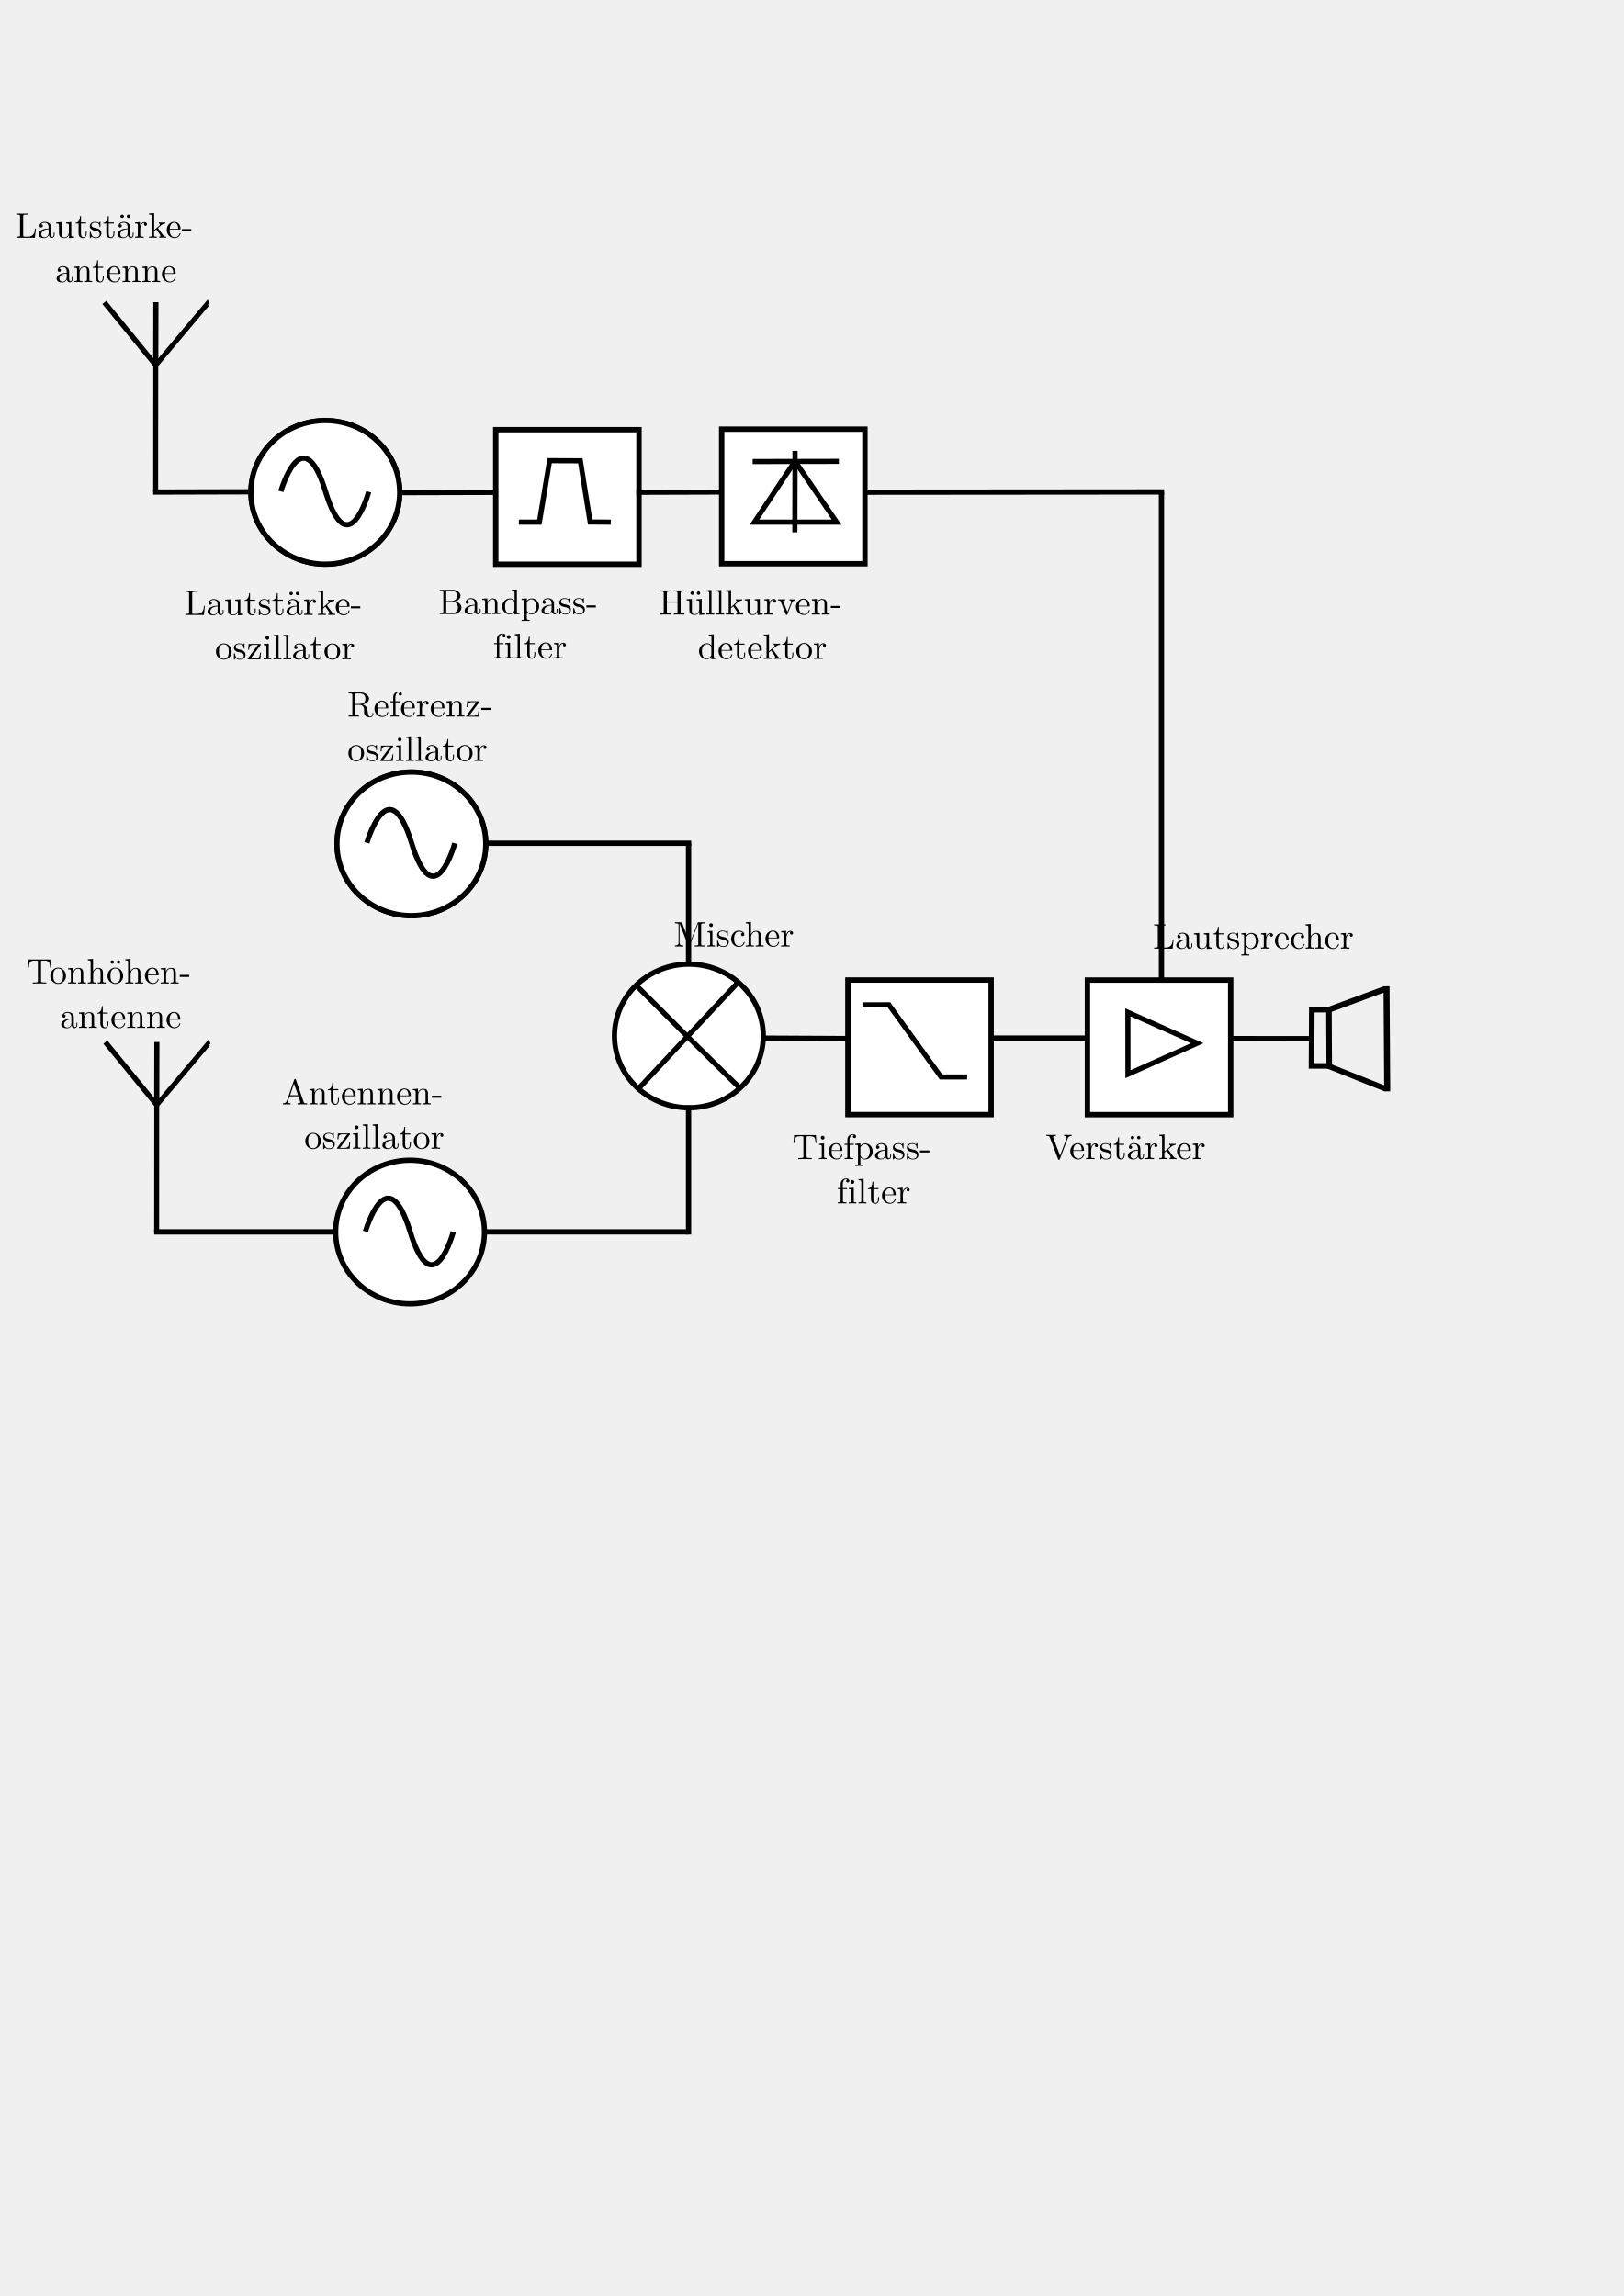
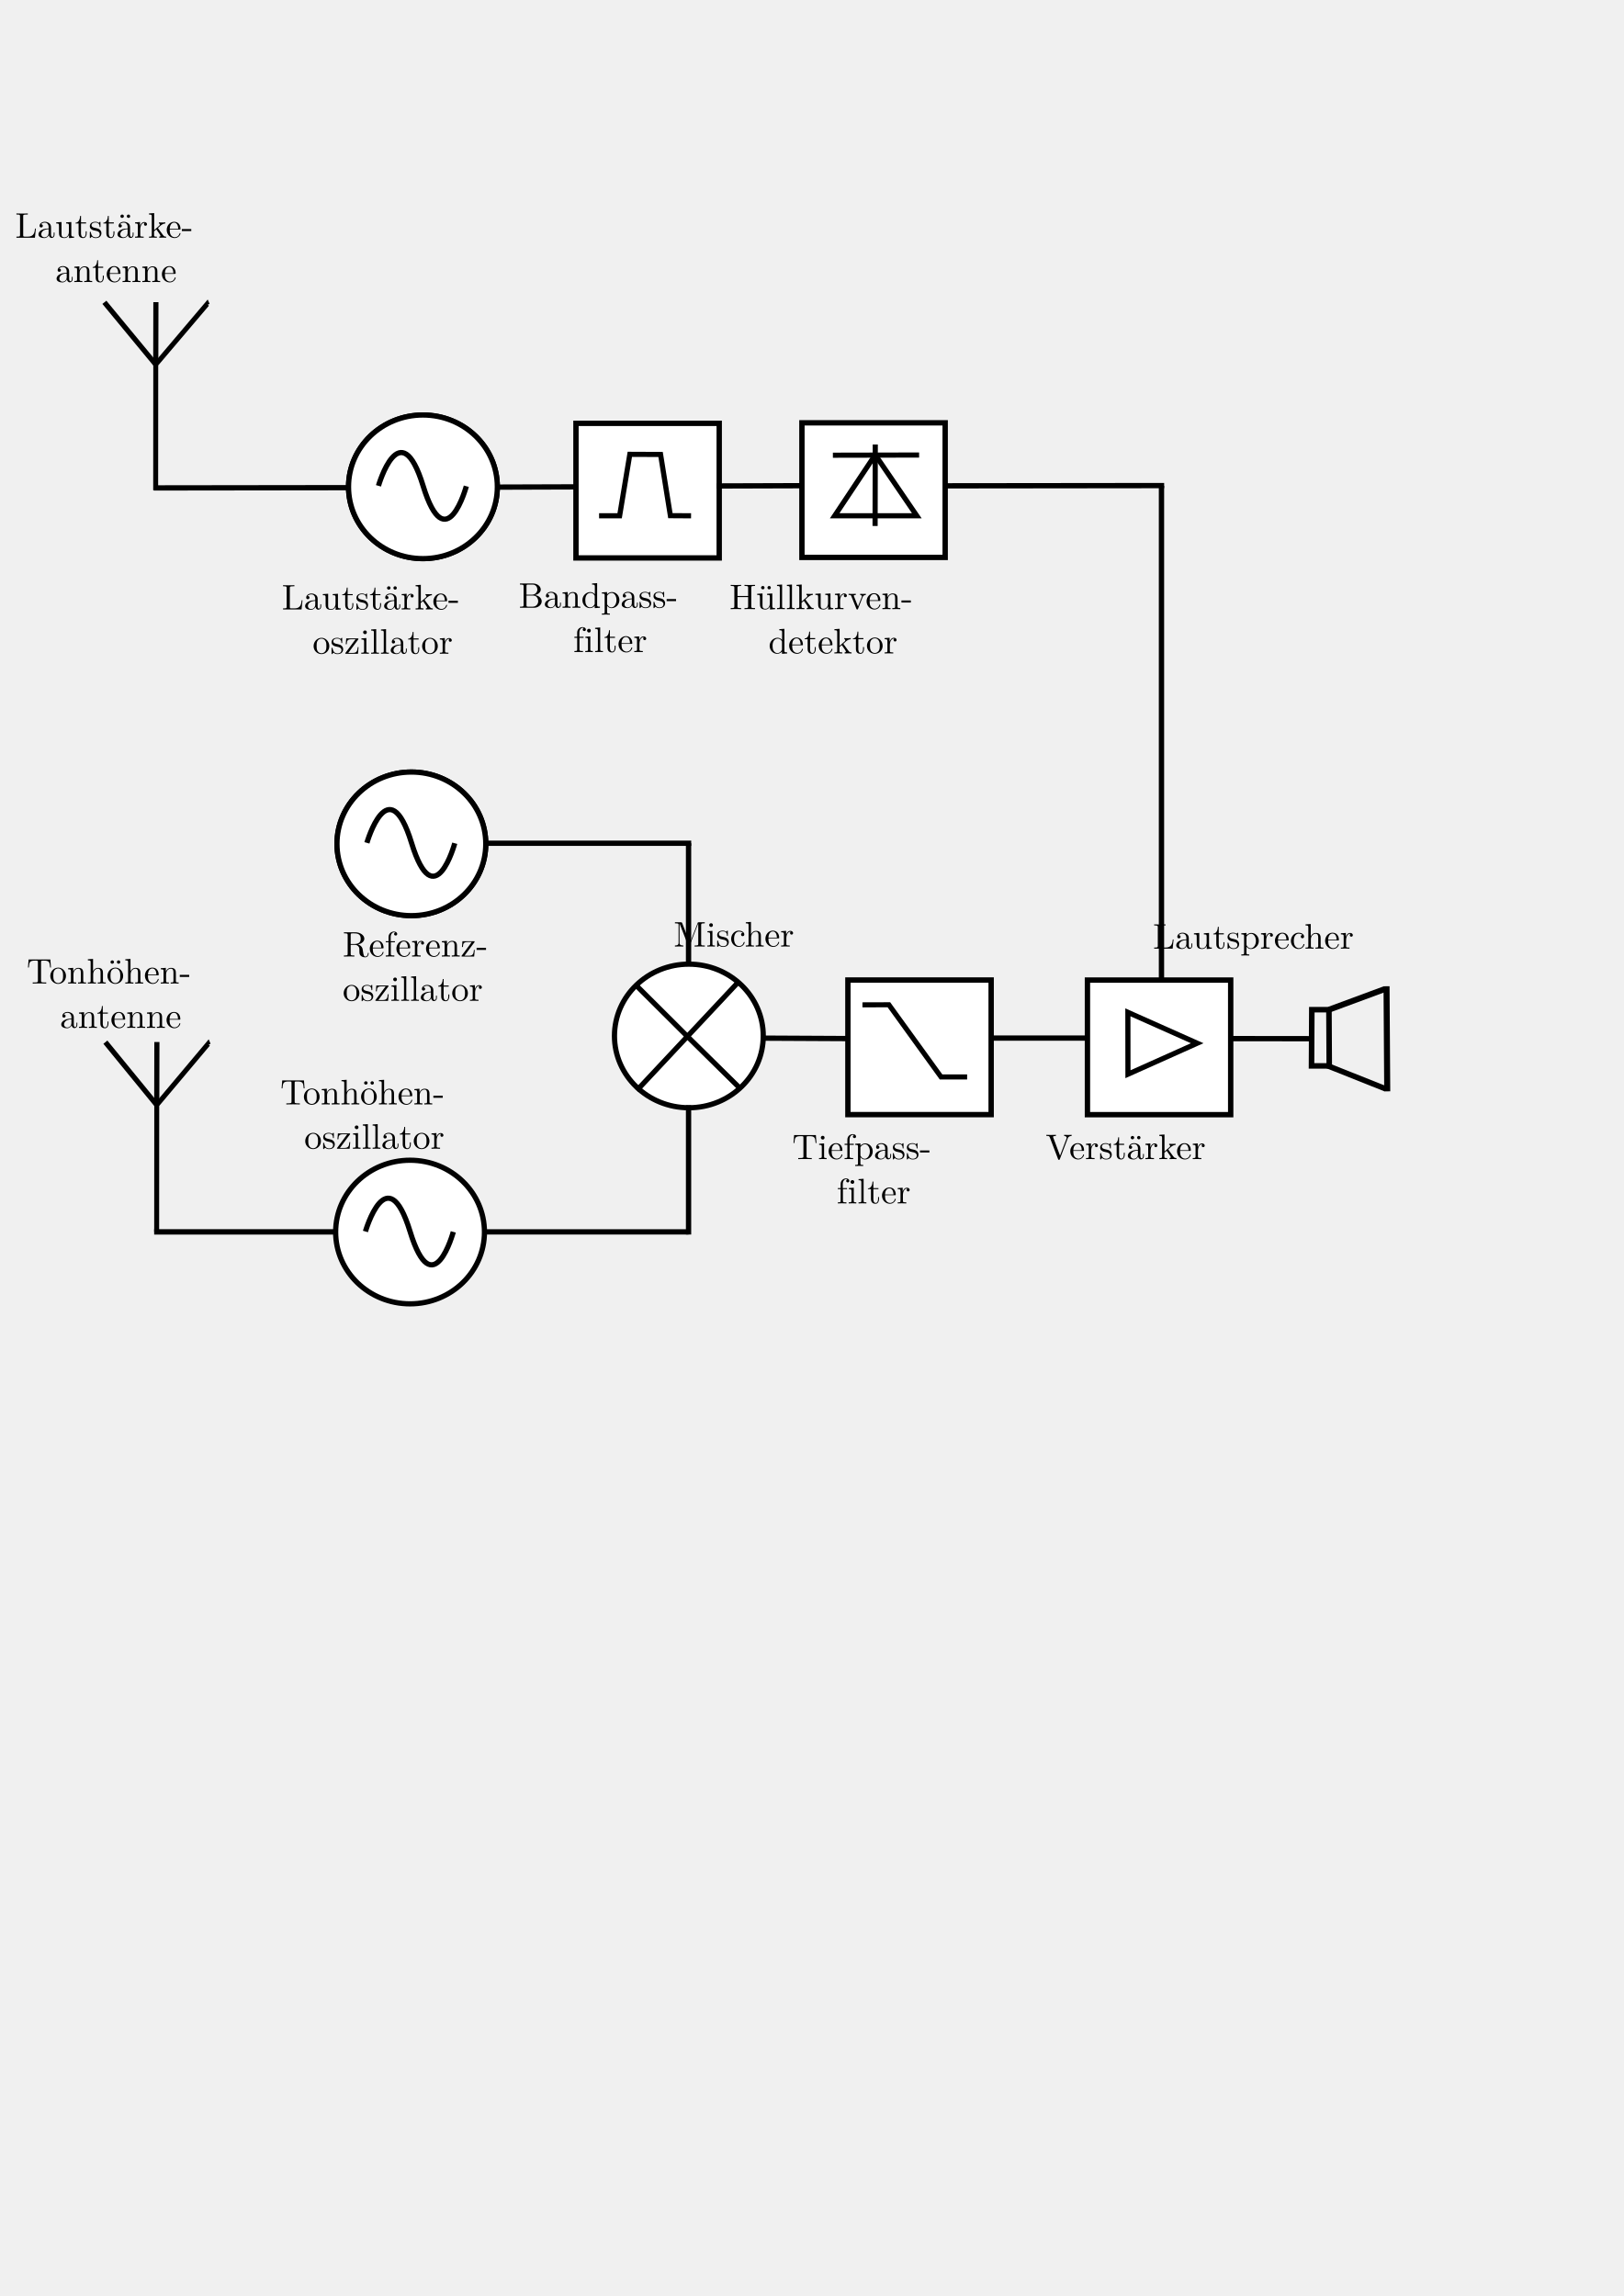
<svg xmlns="http://www.w3.org/2000/svg" xmlns:ns1="http://www.openswatchbook.org/uri/2009/osb" width="210mm" height="297mm" viewBox="0 0 210 297" version="1.1" id="svg8">
  <defs id="defs2">
    <linearGradient id="linearGradient4530" ns1:paint="solid">
      <stop style="stop-color:#000000;stop-opacity:1;" offset="0" id="stop4528" />
    </linearGradient>
  </defs>
  <g id="layer1">
    <flowRoot style="font-style:normal;font-weight:normal;font-size:40px;line-height:1.25;font-family:sans-serif;letter-spacing:0px;word-spacing:0px;fill:#000000;fill-opacity:1;stroke:none" id="flowRoot1222" xml:space="preserve" transform="translate(1.889881,-13.41816)">
      <flowRegion id="flowRegion1224">
        <rect y="-6.052" x="785" height="44.286" width="133.571" id="rect1226" />
      </flowRegion>
      <flowPara id="flowPara1228" />
    </flowRoot>
    <text id="text1234" y="28.448" x="113.729" style="font-style:normal;font-weight:normal;font-size:10.583px;line-height:1.25;font-family:sans-serif;letter-spacing:0px;word-spacing:0px;fill:#000000;fill-opacity:1;stroke:none;stroke-width:0.265" xml:space="preserve">
      <tspan id="tspan1244" style="font-style:normal;font-variant:normal;font-weight:bold;font-stretch:normal;font-size:4.586px;line-height:0%;font-family:sans-serif;-inkscape-font-specification:'sans-serif Bold';text-align:center;text-anchor:middle;stroke-width:0.265" y="38.103" x="113.729" />
      <tspan id="tspan1248" style="font-style:normal;font-variant:normal;font-weight:bold;font-stretch:normal;font-size:4.586px;line-height:0%;font-family:sans-serif;-inkscape-font-specification:'sans-serif Bold';text-align:center;text-anchor:middle;stroke-width:0.265" y="51.333" x="113.729" />
    </text>
    <text id="text1252" y="19.282" x="71.437" style="font-style:normal;font-weight:normal;font-size:4.586px;line-height:1.25;font-family:sans-serif;letter-spacing:0px;word-spacing:0px;fill:#000000;fill-opacity:1;stroke:none;stroke-width:0.265" xml:space="preserve">
      <tspan id="tspan1254" style="font-size:4.586px;stroke-width:0.265" y="23.466" x="71.437" />
    </text>
    <flowRoot style="font-style:normal;font-weight:normal;font-size:17.333px;line-height:1.25;font-family:sans-serif;letter-spacing:0px;word-spacing:0px;fill:#000000;fill-opacity:1;stroke:none" id="flowRoot1268" xml:space="preserve" transform="translate(1.889881,-13.41816)">
      <flowRegion id="flowRegion1270">
        <rect y="35.377" x="345.714" height="65.714" width="30" id="rect1272" />
      </flowRegion>
      <flowPara id="flowPara1274" />
    </flowRoot>
    <flowRoot style="font-style:normal;font-weight:normal;font-size:17.333px;line-height:1.25;font-family:sans-serif;letter-spacing:0px;word-spacing:0px;fill:#000000;fill-opacity:1;stroke:none" id="flowRoot1396" xml:space="preserve" transform="translate(1.889881,-13.41816)">
      <flowRegion id="flowRegion1398">
        <rect y="260.86" x="88.388" height="17.678" width="28.284" id="rect1400" />
      </flowRegion>
      <flowPara id="flowPara1402" />
    </flowRoot>
    <g id="g1554" transform="translate(8.570247,-15.64376)">
      <rect style="fill:#ffffff;fill-opacity:1;stroke:#000000;stroke-width:0.694;stroke-miterlimit:4;stroke-dasharray:none;stroke-opacity:0.994" y="142.415" x="101.092" height="17.41" width="18.527" id="rect10" />
      <ellipse ry="9.288" rx="9.622" cy="149.649" cx="80.523" id="path4536" style="fill:#ffffff;fill-opacity:1;stroke:#000000;stroke-width:0.678;stroke-miterlimit:4;stroke-dasharray:none;stroke-opacity:0.994" />
      <ellipse ry="9.288" rx="9.622" cy="175.014" cx="44.463" id="path4536-8" style="fill:#ffffff;fill-opacity:1;stroke:#000000;stroke-width:0.678;stroke-miterlimit:4;stroke-dasharray:none;stroke-opacity:0.994" />
      <g id="g875" transform="translate(-47.32693,80.42616)">
        <g id="g4571" transform="translate(0.112489,-0.1385224)">
          <ellipse ry="9.288" rx="9.622" cy="44.512" cx="91.848" id="path4536-8-9" style="fill:#ffffff;fill-opacity:1;stroke:#000000;stroke-width:0.678;stroke-miterlimit:4;stroke-dasharray:none;stroke-opacity:0.994" />
          <ellipse style="fill:#ffffff;fill-opacity:1;stroke:#000000;stroke-width:0.678;stroke-miterlimit:4;stroke-dasharray:none;stroke-opacity:0.994" id="ellipse877" cx="91.848" cy="44.512" rx="9.622" ry="9.288" />
        </g>
        <path style="fill:none;stroke:#000000;stroke-width:0.678;stroke-linecap:butt;stroke-linejoin:miter;stroke-miterlimit:4;stroke-dasharray:none;stroke-opacity:1" d="m 86.209,44.245 c 0,0 2.796,-9.682 5.771,0 2.975,9.682 5.592,0.052 5.592,0.052" id="path4585" />
      </g>
      <path style="fill:none;stroke:#000000;stroke-width:0.678;stroke-linecap:butt;stroke-linejoin:miter;stroke-miterlimit:4;stroke-dasharray:none;stroke-opacity:1" d="m 38.693,174.942 c 0,0 2.796,-9.682 5.771,0 2.975,9.682 5.592,0.052 5.592,0.052" id="path4585-0" />
      <path id="path912" d="M 11.369,174.994 H 34.682" style="fill:none;stroke:#000000;stroke-width:0.697;stroke-linecap:butt;stroke-linejoin:miter;stroke-miterlimit:4;stroke-dasharray:none;stroke-opacity:1" />
      <path id="path912-7" d="m 119.705,149.925 h 12.284" style="fill:none;stroke:#000000;stroke-width:0.685;stroke-linecap:butt;stroke-linejoin:miter;stroke-miterlimit:4;stroke-dasharray:none;stroke-opacity:1" />
      <path id="path941" d="m 80.483,149.859 -4.885,-4.868 -2.06,-2.053 7.087,7.063 6.437,6.343" style="fill:none;stroke:#000000;stroke-width:0.665;stroke-linecap:butt;stroke-linejoin:miter;stroke-miterlimit:4;stroke-dasharray:none;stroke-opacity:1" />
      <path id="path943" d="m 80.399,149.642 6.619,-7.068" style="fill:none;stroke:#000000;stroke-width:0.665;stroke-linecap:butt;stroke-linejoin:miter;stroke-miterlimit:4;stroke-dasharray:none;stroke-opacity:1" />
      <path id="path943-8" d="m 73.78,156.71 6.619,-7.068" style="fill:none;stroke:#000000;stroke-width:0.665;stroke-linecap:butt;stroke-linejoin:miter;stroke-miterlimit:4;stroke-dasharray:none;stroke-opacity:1" />
-       <path id="path964" d="M 141.648,79.374 V 142.457" style="fill:none;stroke:#000000;stroke-width:0.685;stroke-linecap:butt;stroke-linejoin:miter;stroke-miterlimit:4;stroke-dasharray:none;stroke-opacity:1" />
+       <path id="path964" d="M 141.648,78.488 V 142.457" style="fill:none;stroke:#000000;stroke-width:0.685;stroke-linecap:butt;stroke-linejoin:miter;stroke-miterlimit:4;stroke-dasharray:none;stroke-opacity:1" />
      <rect style="fill:#ffffff;fill-opacity:1;stroke:#000000;stroke-width:0.694;stroke-miterlimit:4;stroke-dasharray:none;stroke-opacity:0.994" y="142.422" x="132.073" height="17.41" width="18.527" id="rect10-4" />
-       <rect style="fill:#ffffff;fill-opacity:1;stroke:#000000;stroke-width:0.694;stroke-miterlimit:4;stroke-dasharray:none;stroke-opacity:0.994" y="71.158" x="84.769" height="17.41" width="18.527" id="rect10-4-5" />
-       <rect style="fill:#ffffff;fill-opacity:1;stroke:#000000;stroke-width:0.694;stroke-miterlimit:4;stroke-dasharray:none;stroke-opacity:0.994" y="71.225" x="55.545" height="17.41" width="18.527" id="rect10-4-5-9" />
-       <g transform="translate(-58.45883,34.96178)" id="g875-2">
+       <rect style="fill:#ffffff;fill-opacity:1;stroke:#000000;stroke-width:0.694;stroke-miterlimit:4;stroke-dasharray:none;stroke-opacity:0.994" y="70.338" x="95.146" height="17.41" width="18.527" id="rect10-4-5" />
+       <rect style="fill:#ffffff;fill-opacity:1;stroke:#000000;stroke-width:0.694;stroke-miterlimit:4;stroke-dasharray:none;stroke-opacity:0.994" y="70.406" x="65.922" height="17.41" width="18.527" id="rect10-4-5-9" />
+       <g transform="translate(-45.831,34.2422)" id="g875-2">
        <g id="g4571-2" transform="translate(0.112489,-0.1385224)">
          <ellipse ry="9.288" rx="9.622" cy="44.512" cx="91.848" id="path4536-8-9-1" style="fill:#ffffff;fill-opacity:1;stroke:#000000;stroke-width:0.678;stroke-miterlimit:4;stroke-dasharray:none;stroke-opacity:0.994" />
          <ellipse style="fill:#ffffff;fill-opacity:1;stroke:#000000;stroke-width:0.678;stroke-miterlimit:4;stroke-dasharray:none;stroke-opacity:0.994" id="ellipse877-7" cx="91.848" cy="44.512" rx="9.622" ry="9.288" />
        </g>
        <path style="fill:none;stroke:#000000;stroke-width:0.678;stroke-linecap:butt;stroke-linejoin:miter;stroke-miterlimit:4;stroke-dasharray:none;stroke-opacity:1" d="m 86.209,44.245 c 0,0 2.796,-9.682 5.771,0 2.975,9.682 5.592,0.052 5.592,0.052" id="path4585-5" />
      </g>
-       <path style="fill:none;stroke:#000000;stroke-width:0.665;stroke-linecap:butt;stroke-linejoin:miter;stroke-miterlimit:4;stroke-dasharray:none;stroke-opacity:1" d="m 58.535,83.184 h 2.656 l 1.32,-7.951 3.976,0.017 1.27,7.918 2.673,0.017" id="path1057" />
-       <path style="fill:none;stroke:#000000;stroke-width:0.665;stroke-linecap:butt;stroke-linejoin:miter;stroke-miterlimit:4;stroke-dasharray:none;stroke-opacity:1" d="m 89.004,83.184 h 10.624 l -3.202,-4.693 -2.177,-3.191 z" id="path1059" />
-       <path style="fill:none;stroke:#000000;stroke-width:0.665;stroke-linecap:butt;stroke-linejoin:miter;stroke-miterlimit:4;stroke-dasharray:none;stroke-opacity:1" d="m 94.255,73.965 -0.024,10.536 v 0" id="path1065" />
-       <path style="fill:none;stroke:#000000;stroke-width:0.665;stroke-linecap:butt;stroke-linejoin:miter;stroke-miterlimit:4;stroke-dasharray:none;stroke-opacity:1" d="m 88.774,75.346 11.15,-0.024" id="path1067" />
+       <path style="fill:none;stroke:#000000;stroke-width:0.665;stroke-linecap:butt;stroke-linejoin:miter;stroke-miterlimit:4;stroke-dasharray:none;stroke-opacity:1" d="m 68.912,82.364 h 2.656 l 1.32,-7.951 3.976,0.017 1.27,7.918 2.673,0.017" id="path1057" />
+       <path style="fill:none;stroke:#000000;stroke-width:0.665;stroke-linecap:butt;stroke-linejoin:miter;stroke-miterlimit:4;stroke-dasharray:none;stroke-opacity:1" d="m 99.381,82.364 h 10.624 l -3.202,-4.693 -2.177,-3.191 z" id="path1059" />
+       <path style="fill:none;stroke:#000000;stroke-width:0.665;stroke-linecap:butt;stroke-linejoin:miter;stroke-miterlimit:4;stroke-dasharray:none;stroke-opacity:1" d="m 104.632,73.145 -0.024,10.536 v 0" id="path1065" />
+       <path style="fill:none;stroke:#000000;stroke-width:0.665;stroke-linecap:butt;stroke-linejoin:miter;stroke-miterlimit:4;stroke-dasharray:none;stroke-opacity:1" d="m 99.151,74.527 11.15,-0.024" id="path1067" />
      <path style="fill:none;stroke:#000000;stroke-width:0.665;stroke-linecap:butt;stroke-linejoin:miter;stroke-miterlimit:4;stroke-dasharray:none;stroke-opacity:1" d="m 137.313,154.599 -0.011,-8.006 8.965,3.997 z" id="path1069" />
      <path id="path964-3" d="m 80.483,158.614 v 16.722" style="fill:none;stroke:#000000;stroke-width:0.683;stroke-linecap:butt;stroke-linejoin:miter;stroke-miterlimit:4;stroke-dasharray:none;stroke-opacity:1" />
-       <path style="fill:none;stroke:#000000;stroke-width:0.685;stroke-linecap:butt;stroke-linejoin:miter;stroke-miterlimit:4;stroke-dasharray:none;stroke-opacity:1" d="m 141.995,79.276 -38.751,0.032" id="path1101" />
-       <path style="fill:none;stroke:#000000;stroke-width:0.658;stroke-linecap:butt;stroke-linejoin:miter;stroke-miterlimit:4;stroke-dasharray:none;stroke-opacity:1" d="m 84.694,79.292 -10.958,0.033" id="path1101-4" />
-       <path style="fill:none;stroke:#000000;stroke-width:0.671;stroke-linecap:butt;stroke-linejoin:miter;stroke-miterlimit:4;stroke-dasharray:none;stroke-opacity:1" d="M 55.393,79.334 43.276,79.367" id="path1101-4-0" />
+       <path style="fill:none;stroke:#000000;stroke-width:0.685;stroke-linecap:butt;stroke-linejoin:miter;stroke-miterlimit:4;stroke-dasharray:none;stroke-opacity:1" d="M 141.995,78.456 113.606,78.488" id="path1101" />
+       <path style="fill:none;stroke:#000000;stroke-width:0.685;stroke-linecap:butt;stroke-linejoin:miter;stroke-miterlimit:4;stroke-dasharray:none;stroke-opacity:1" d="m 95.071,78.472 -10.958,0.033" id="path1101-4" />
+       <path style="fill:none;stroke:#000000;stroke-width:0.685;stroke-linecap:butt;stroke-linejoin:miter;stroke-miterlimit:4;stroke-dasharray:none;stroke-opacity:1" d="m 66.034,78.623 -10.444,0.033" id="path1101-4-0" />
      <path style="fill:none;stroke:#000000;stroke-width:0.654;stroke-linecap:butt;stroke-linejoin:miter;stroke-miterlimit:4;stroke-dasharray:none;stroke-opacity:1" d="m 102.973,145.626 3.419,-0.011 6.747,9.338 h 3.373" id="path1133" />
      <path style="fill:none;stroke:#000000;stroke-width:0.685;stroke-linecap:butt;stroke-linejoin:miter;stroke-miterlimit:4;stroke-dasharray:none;stroke-opacity:1" d="m 89.89,149.932 11.441,0.058" id="path1135" />
      <g id="g1178" transform="translate(-178.2363,129.7215)">
        <path id="path1137" d="m 189.928,45.273 0.011,-16.415 6.628,-7.887 0.039,0.093" style="fill:none;stroke:#000000;stroke-width:0.639;stroke-linecap:butt;stroke-linejoin:miter;stroke-miterlimit:4;stroke-dasharray:none;stroke-opacity:1" />
        <path id="path1139" d="m 189.939,28.858 -6.644,-8.126 v 0" style="fill:none;stroke:#000000;stroke-width:0.665;stroke-linecap:butt;stroke-linejoin:miter;stroke-miterlimit:4;stroke-dasharray:none;stroke-opacity:1" />
        <path id="path1143" d="m 189.939,28.858 0.018,-8.146" style="fill:none;stroke:#000000;stroke-width:0.665;stroke-linecap:butt;stroke-linejoin:miter;stroke-miterlimit:4;stroke-dasharray:none;stroke-opacity:1" />
      </g>
-       <path style="fill:none;stroke:#000000;stroke-width:0.68;stroke-linecap:butt;stroke-linejoin:miter;stroke-miterlimit:4;stroke-dasharray:none;stroke-opacity:1" d="m 23.68,79.259 -12.434,0.033" id="path1101-4-0-4" />
-       <g transform="translate(-178.3639,34.01987)" id="g1178-6">
+       <path style="fill:none;stroke:#000000;stroke-width:0.685;stroke-linecap:butt;stroke-linejoin:miter;stroke-miterlimit:4;stroke-dasharray:none;stroke-opacity:1" d="m 36.476,78.725 -25.163,0.033" id="path1101-4-0-4" />
+       <g transform="matrix(1.000158,0,0,0.9901632,-178.394,34.22122)" id="g1178-6">
        <path id="path1137-2" d="m 189.928,45.273 0.011,-16.415 6.628,-7.887 0.039,0.093" style="fill:none;stroke:#000000;stroke-width:0.639;stroke-linecap:butt;stroke-linejoin:miter;stroke-miterlimit:4;stroke-dasharray:none;stroke-opacity:1" />
        <path id="path1139-2" d="m 189.939,28.858 -6.644,-8.126 v 0" style="fill:none;stroke:#000000;stroke-width:0.665;stroke-linecap:butt;stroke-linejoin:miter;stroke-miterlimit:4;stroke-dasharray:none;stroke-opacity:1" />
        <path id="path1143-0" d="m 189.939,28.858 0.018,-8.146" style="fill:none;stroke:#000000;stroke-width:0.665;stroke-linecap:butt;stroke-linejoin:miter;stroke-miterlimit:4;stroke-dasharray:none;stroke-opacity:1" />
      </g>
      <path style="fill:none;stroke:#000000;stroke-width:0.717;stroke-linecap:butt;stroke-linejoin:miter;stroke-miterlimit:4;stroke-dasharray:none;stroke-opacity:1" d="m 161.092,146.252 -0.039,7.27 h 2.293 l -0.039,-7.27 z" id="path1204" />
      <path style="fill:none;stroke:#000000;stroke-width:0.717;stroke-linecap:butt;stroke-linejoin:miter;stroke-miterlimit:4;stroke-dasharray:none;stroke-opacity:1" d="m 163.113,153.494 7.501,2.988" id="path1208" />
      <path style="fill:none;stroke:#000000;stroke-width:0.685;stroke-linecap:butt;stroke-linejoin:miter;stroke-miterlimit:4;stroke-dasharray:none;stroke-opacity:1" d="m 161.113,150.005 -10.371,-0.012" id="path1212" />
      <path style="fill:none;stroke:#000000;stroke-width:0.762;stroke-linecap:butt;stroke-linejoin:miter;stroke-miterlimit:4;stroke-dasharray:none;stroke-opacity:1" d="m 163.307,146.253 7.244,-2.678" id="path1214" />
      <path style="fill:none;stroke:#000000;stroke-width:0.781;stroke-linecap:butt;stroke-linejoin:miter;stroke-miterlimit:4;stroke-dasharray:none;stroke-opacity:1" d="m 170.846,156.815 -0.09,-13.593" id="path1216" />
-       <text xml:space="preserve" style="font-style:normal;font-variant:normal;font-weight:normal;font-stretch:normal;font-size:4.586px;line-height:1.25;font-family:'Latin Modern Roman';-inkscape-font-specification:'Latin Modern Roman, Normal';font-variant-ligatures:normal;font-variant-caps:normal;font-variant-numeric:normal;font-feature-settings:normal;text-align:start;letter-spacing:0px;word-spacing:0px;writing-mode:lr-tb;text-anchor:start;fill:#000000;fill-opacity:1;stroke:none;stroke-width:0.265" x="36.358" y="108.345" id="text1260">
-         <tspan x="36.358" y="108.345" style="font-style:normal;font-variant:normal;font-weight:normal;font-stretch:normal;font-size:4.586px;font-family:'Latin Modern Roman';-inkscape-font-specification:'Latin Modern Roman, Normal';font-variant-ligatures:normal;font-variant-caps:normal;font-variant-numeric:normal;font-feature-settings:normal;text-align:start;writing-mode:lr-tb;text-anchor:start;stroke-width:0.265" id="tspan1262">Referenz-</tspan>
-         <tspan x="36.358" y="114.078" style="font-style:normal;font-variant:normal;font-weight:normal;font-stretch:normal;font-size:4.586px;font-family:'Latin Modern Roman';-inkscape-font-specification:'Latin Modern Roman, Normal';font-variant-ligatures:normal;font-variant-caps:normal;font-variant-numeric:normal;font-feature-settings:normal;text-align:start;writing-mode:lr-tb;text-anchor:start;stroke-width:0.265" id="tspan1266">oszillator</tspan>
+       <text xml:space="preserve" style="font-style:normal;font-variant:normal;font-weight:normal;font-stretch:normal;font-size:4.586px;line-height:1.25;font-family:'Latin Modern Roman';-inkscape-font-specification:'Latin Modern Roman, Normal';font-variant-ligatures:normal;font-variant-caps:normal;font-variant-numeric:normal;font-feature-settings:normal;text-align:start;letter-spacing:0px;word-spacing:0px;writing-mode:lr-tb;text-anchor:start;fill:#000000;fill-opacity:1;stroke:none;stroke-width:0.265" x="35.753" y="139.377" id="text1260">
+         <tspan x="35.753" y="139.377" style="font-style:normal;font-variant:normal;font-weight:normal;font-stretch:normal;font-size:4.586px;font-family:'Latin Modern Roman';-inkscape-font-specification:'Latin Modern Roman, Normal';font-variant-ligatures:normal;font-variant-caps:normal;font-variant-numeric:normal;font-feature-settings:normal;text-align:start;writing-mode:lr-tb;text-anchor:start;stroke-width:0.265" id="tspan1262">Referenz-</tspan>
+         <tspan x="35.753" y="145.11" style="font-style:normal;font-variant:normal;font-weight:normal;font-stretch:normal;font-size:4.586px;font-family:'Latin Modern Roman';-inkscape-font-specification:'Latin Modern Roman, Normal';font-variant-ligatures:normal;font-variant-caps:normal;font-variant-numeric:normal;font-feature-settings:normal;text-align:start;writing-mode:lr-tb;text-anchor:start;stroke-width:0.265" id="tspan1266">oszillator</tspan>
      </text>
-       <text xml:space="preserve" style="font-style:normal;font-weight:normal;font-size:4.586px;line-height:1.25;font-family:'Latin Modern Roman';text-align:center;letter-spacing:0px;word-spacing:0px;text-anchor:middle;fill:#000000;fill-opacity:1;stroke:none;stroke-width:0.265;-inkscape-font-specification:'Latin Modern Roman, Normal';font-stretch:normal;font-variant:normal;writing-mode:lr;font-variant-ligatures:normal;font-variant-caps:normal;font-variant-numeric:normal;font-feature-settings:normal;" x="33.645" y="95.199" id="text1260-8">
-         <tspan x="33.645" y="95.199" style="font-style:normal;font-variant:normal;font-weight:normal;font-stretch:normal;font-family:'Latin Modern Roman';-inkscape-font-specification:'Latin Modern Roman, Normal';text-align:center;text-anchor:middle;stroke-width:0.265;font-size:4.586px;writing-mode:lr;font-variant-ligatures:normal;font-variant-caps:normal;font-variant-numeric:normal;font-feature-settings:normal;" id="tspan1299">Lautstärke-</tspan>
-         <tspan x="33.645" y="100.932" style="font-style:normal;font-variant:normal;font-weight:normal;font-stretch:normal;font-family:'Latin Modern Roman';-inkscape-font-specification:'Latin Modern Roman, Normal';text-align:center;text-anchor:middle;stroke-width:0.265;font-size:4.586px;writing-mode:lr;font-variant-ligatures:normal;font-variant-caps:normal;font-variant-numeric:normal;font-feature-settings:normal;" id="tspan1373">oszillator</tspan>
+       <text xml:space="preserve" style="font-style:normal;font-variant:normal;font-weight:normal;font-stretch:normal;font-size:4.586px;line-height:1.25;font-family:'Latin Modern Roman';-inkscape-font-specification:'Latin Modern Roman, Normal';font-variant-ligatures:normal;font-variant-caps:normal;font-variant-numeric:normal;font-feature-settings:normal;text-align:center;letter-spacing:0px;word-spacing:0px;writing-mode:lr-tb;text-anchor:middle;fill:#000000;fill-opacity:1;stroke:none;stroke-width:0.265" x="46.272" y="94.48" id="text1260-8">
+         <tspan x="46.272" y="94.48" style="font-style:normal;font-variant:normal;font-weight:normal;font-stretch:normal;font-size:4.586px;font-family:'Latin Modern Roman';-inkscape-font-specification:'Latin Modern Roman, Normal';font-variant-ligatures:normal;font-variant-caps:normal;font-variant-numeric:normal;font-feature-settings:normal;text-align:center;writing-mode:lr-tb;text-anchor:middle;stroke-width:0.265" id="tspan1299">Lautstärke-</tspan>
+         <tspan x="46.272" y="100.212" style="font-style:normal;font-variant:normal;font-weight:normal;font-stretch:normal;font-size:4.586px;font-family:'Latin Modern Roman';-inkscape-font-specification:'Latin Modern Roman, Normal';font-variant-ligatures:normal;font-variant-caps:normal;font-variant-numeric:normal;font-feature-settings:normal;text-align:center;writing-mode:lr-tb;text-anchor:middle;stroke-width:0.265" id="tspan1373">oszillator</tspan>
      </text>
-       <text xml:space="preserve" style="font-style:normal;font-weight:normal;font-size:4.586px;line-height:1.25;font-family:'Latin Modern Roman';text-align:center;letter-spacing:0px;word-spacing:0px;text-anchor:middle;fill:#000000;fill-opacity:1;stroke:none;stroke-width:0.265;-inkscape-font-specification:'Latin Modern Roman, Normal';font-stretch:normal;font-variant:normal;writing-mode:lr;font-variant-ligatures:normal;font-variant-caps:normal;font-variant-numeric:normal;font-feature-settings:normal;" x="95.378" y="95.151" id="text1260-8-1">
-         <tspan x="95.378" y="95.151" style="font-style:normal;font-variant:normal;font-weight:normal;font-stretch:normal;font-family:'Latin Modern Roman';-inkscape-font-specification:'Latin Modern Roman, Normal';text-align:center;text-anchor:middle;stroke-width:0.265;font-size:4.586px;writing-mode:lr;font-variant-ligatures:normal;font-variant-caps:normal;font-variant-numeric:normal;font-feature-settings:normal;" id="tspan1299-4">Hüllkurven-</tspan>
-         <tspan x="95.378" y="100.884" style="font-style:normal;font-variant:normal;font-weight:normal;font-stretch:normal;font-family:'Latin Modern Roman';-inkscape-font-specification:'Latin Modern Roman, Normal';text-align:center;text-anchor:middle;stroke-width:0.265;font-size:4.586px;writing-mode:lr;font-variant-ligatures:normal;font-variant-caps:normal;font-variant-numeric:normal;font-feature-settings:normal;" id="tspan1369">detektor</tspan>
+       <text xml:space="preserve" style="font-style:normal;font-variant:normal;font-weight:normal;font-stretch:normal;font-size:4.586px;line-height:1.25;font-family:'Latin Modern Roman';-inkscape-font-specification:'Latin Modern Roman, Normal';font-variant-ligatures:normal;font-variant-caps:normal;font-variant-numeric:normal;font-feature-settings:normal;text-align:center;letter-spacing:0px;word-spacing:0px;writing-mode:lr-tb;text-anchor:middle;fill:#000000;fill-opacity:1;stroke:none;stroke-width:0.265" x="104.512" y="94.44" id="text1260-8-1">
+         <tspan x="104.512" y="94.44" style="font-style:normal;font-variant:normal;font-weight:normal;font-stretch:normal;font-size:4.586px;font-family:'Latin Modern Roman';-inkscape-font-specification:'Latin Modern Roman, Normal';font-variant-ligatures:normal;font-variant-caps:normal;font-variant-numeric:normal;font-feature-settings:normal;text-align:center;writing-mode:lr-tb;text-anchor:middle;stroke-width:0.265" id="tspan1299-4">Hüllkurven-</tspan>
+         <tspan x="104.512" y="100.173" style="font-style:normal;font-variant:normal;font-weight:normal;font-stretch:normal;font-size:4.586px;font-family:'Latin Modern Roman';-inkscape-font-specification:'Latin Modern Roman, Normal';font-variant-ligatures:normal;font-variant-caps:normal;font-variant-numeric:normal;font-feature-settings:normal;text-align:center;writing-mode:lr-tb;text-anchor:middle;stroke-width:0.265" id="tspan1369">detektor</tspan>
      </text>
      <text xml:space="preserve" style="font-style:normal;font-variant:normal;font-weight:normal;font-stretch:normal;font-size:4.586px;line-height:1.25;font-family:'Latin Modern Roman';-inkscape-font-specification:'Latin Modern Roman, Normal';font-variant-ligatures:normal;font-variant-caps:normal;font-variant-numeric:normal;font-feature-settings:normal;text-align:center;letter-spacing:0px;word-spacing:0px;writing-mode:lr-tb;text-anchor:middle;fill:#000000;fill-opacity:1;stroke:none;stroke-width:0.265" x="142.364" y="165.581" id="text1260-8-5">
        <tspan x="142.364" y="165.581" style="font-style:normal;font-variant:normal;font-weight:normal;font-stretch:normal;font-size:4.586px;font-family:'Latin Modern Roman';-inkscape-font-specification:'Latin Modern Roman, Normal';font-variant-ligatures:normal;font-variant-caps:normal;font-variant-numeric:normal;font-feature-settings:normal;text-align:center;writing-mode:lr-tb;text-anchor:middle;stroke-width:0.265" id="tspan1299-1">Verstärker</tspan>
      </text>
      <text xml:space="preserve" style="font-style:normal;font-variant:normal;font-weight:normal;font-stretch:normal;font-size:4.586px;line-height:1.25;font-family:'Latin Modern Roman';-inkscape-font-specification:'Latin Modern Roman, Normal';font-variant-ligatures:normal;font-variant-caps:normal;font-variant-numeric:normal;font-feature-settings:normal;text-align:center;letter-spacing:0px;word-spacing:0px;writing-mode:lr-tb;text-anchor:middle;fill:#000000;fill-opacity:1;stroke:none;stroke-width:0.265" x="158.88" y="138.356" id="text1260-8-2">
        <tspan x="158.88" y="138.356" style="font-style:normal;font-variant:normal;font-weight:normal;font-stretch:normal;font-size:4.586px;font-family:'Latin Modern Roman';-inkscape-font-specification:'Latin Modern Roman, Normal';font-variant-ligatures:normal;font-variant-caps:normal;font-variant-numeric:normal;font-feature-settings:normal;text-align:center;writing-mode:lr-tb;text-anchor:middle;stroke-width:0.265" id="tspan1299-8">Lautsprecher</tspan>
      </text>
-       <text xml:space="preserve" style="font-style:normal;font-weight:normal;font-size:4.586px;line-height:1.25;font-family:'Latin Modern Roman';text-align:center;letter-spacing:0px;word-spacing:0px;text-anchor:middle;fill:#000000;fill-opacity:1;stroke:none;stroke-width:0.265;-inkscape-font-specification:'Latin Modern Roman, Normal';font-stretch:normal;font-variant:normal;writing-mode:lr;font-variant-ligatures:normal;font-variant-caps:normal;font-variant-numeric:normal;font-feature-settings:normal;" x="65.315" y="95.082" id="text1260-8-24">
-         <tspan x="65.315" y="95.082" style="font-style:normal;font-variant:normal;font-weight:normal;font-stretch:normal;font-family:'Latin Modern Roman';-inkscape-font-specification:'Latin Modern Roman, Normal';text-align:center;text-anchor:middle;stroke-width:0.265;font-size:4.586px;writing-mode:lr;font-variant-ligatures:normal;font-variant-caps:normal;font-variant-numeric:normal;font-feature-settings:normal;" id="tspan1266-0-7">Bandpass-</tspan>
-         <tspan x="65.315" y="100.815" style="font-style:normal;font-variant:normal;font-weight:normal;font-stretch:normal;font-family:'Latin Modern Roman';-inkscape-font-specification:'Latin Modern Roman, Normal';text-align:center;text-anchor:middle;stroke-width:0.265;font-size:4.586px;writing-mode:lr;font-variant-ligatures:normal;font-variant-caps:normal;font-variant-numeric:normal;font-feature-settings:normal;" id="tspan1299-7">filter</tspan>
+       <text xml:space="preserve" style="font-style:normal;font-variant:normal;font-weight:normal;font-stretch:normal;font-size:4.586px;line-height:1.25;font-family:'Latin Modern Roman';-inkscape-font-specification:'Latin Modern Roman, Normal';font-variant-ligatures:normal;font-variant-caps:normal;font-variant-numeric:normal;font-feature-settings:normal;text-align:center;letter-spacing:0px;word-spacing:0px;writing-mode:lr-tb;text-anchor:middle;fill:#000000;fill-opacity:1;stroke:none;stroke-width:0.265" x="75.692" y="94.263" id="text1260-8-24">
+         <tspan x="75.692" y="94.263" style="font-style:normal;font-variant:normal;font-weight:normal;font-stretch:normal;font-size:4.586px;font-family:'Latin Modern Roman';-inkscape-font-specification:'Latin Modern Roman, Normal';font-variant-ligatures:normal;font-variant-caps:normal;font-variant-numeric:normal;font-feature-settings:normal;text-align:center;writing-mode:lr-tb;text-anchor:middle;stroke-width:0.265" id="tspan1266-0-7">Bandpass-</tspan>
+         <tspan x="75.692" y="99.995" style="font-style:normal;font-variant:normal;font-weight:normal;font-stretch:normal;font-size:4.586px;font-family:'Latin Modern Roman';-inkscape-font-specification:'Latin Modern Roman, Normal';font-variant-ligatures:normal;font-variant-caps:normal;font-variant-numeric:normal;font-feature-settings:normal;text-align:center;writing-mode:lr-tb;text-anchor:middle;stroke-width:0.265" id="tspan1299-7">filter</tspan>
      </text>
      <text xml:space="preserve" style="font-style:normal;font-weight:normal;font-size:4.586px;line-height:1.25;font-family:'Latin Modern Roman';text-align:center;letter-spacing:0px;word-spacing:0px;text-anchor:middle;fill:#000000;fill-opacity:1;stroke:none;stroke-width:0.265;-inkscape-font-specification:'Latin Modern Roman, Normal';font-stretch:normal;font-variant:normal;writing-mode:lr;font-variant-ligatures:normal;font-variant-caps:normal;font-variant-numeric:normal;font-feature-settings:normal;" x="11.787" y="46.394" id="text1260-8-19">
        <tspan x="11.787" y="46.394" style="font-style:normal;font-variant:normal;font-weight:normal;font-stretch:normal;font-family:'Latin Modern Roman';-inkscape-font-specification:'Latin Modern Roman, Normal';text-align:center;text-anchor:middle;stroke-width:0.265;font-size:4.586px;writing-mode:lr;font-variant-ligatures:normal;font-variant-caps:normal;font-variant-numeric:normal;font-feature-settings:normal;" id="tspan1299-0">Lautstärke-</tspan>
        <tspan x="11.787" y="52.127" style="font-style:normal;font-variant:normal;font-weight:normal;font-stretch:normal;font-family:'Latin Modern Roman';-inkscape-font-specification:'Latin Modern Roman, Normal';text-align:center;text-anchor:middle;stroke-width:0.265;font-size:4.586px;writing-mode:lr;font-variant-ligatures:normal;font-variant-caps:normal;font-variant-numeric:normal;font-feature-settings:normal;" id="tspan1373-1">antenne</tspan>
      </text>
      <text xml:space="preserve" style="font-style:normal;font-variant:normal;font-weight:normal;font-stretch:normal;font-size:4.586px;line-height:1.25;font-family:'Latin Modern Roman';-inkscape-font-specification:'Latin Modern Roman, Normal';font-variant-ligatures:normal;font-variant-caps:normal;font-variant-numeric:normal;font-feature-settings:normal;text-align:center;letter-spacing:0px;word-spacing:0px;writing-mode:lr-tb;text-anchor:middle;fill:#000000;fill-opacity:1;stroke:none;stroke-width:0.265" x="91.684" y="138.087" id="text1260-9">
        <tspan x="91.684" y="138.087" style="font-style:normal;font-variant:normal;font-weight:normal;font-stretch:normal;font-size:4.586px;font-family:'Latin Modern Roman';-inkscape-font-specification:'Latin Modern Roman, Normal';font-variant-ligatures:normal;font-variant-caps:normal;font-variant-numeric:normal;font-feature-settings:normal;text-align:center;writing-mode:lr-tb;text-anchor:middle;stroke-width:0.265" id="tspan1266-4">Mischer</tspan>
      </text>
      <text xml:space="preserve" style="font-style:normal;font-variant:normal;font-weight:normal;font-stretch:normal;font-size:4.586px;line-height:1.25;font-family:'Latin Modern Roman';-inkscape-font-specification:'Latin Modern Roman, Normal';font-variant-ligatures:normal;font-variant-caps:normal;font-variant-numeric:normal;font-feature-settings:normal;text-align:center;letter-spacing:0px;word-spacing:0px;writing-mode:lr-tb;text-anchor:middle;fill:#000000;fill-opacity:1;stroke:none;stroke-width:0.265" x="109.766" y="165.582" id="text1260-93">
        <tspan x="109.766" y="165.582" style="font-style:normal;font-variant:normal;font-weight:normal;font-stretch:normal;font-size:4.586px;font-family:'Latin Modern Roman';-inkscape-font-specification:'Latin Modern Roman, Normal';font-variant-ligatures:normal;font-variant-caps:normal;font-variant-numeric:normal;font-feature-settings:normal;text-align:center;writing-mode:lr-tb;text-anchor:middle;stroke-width:0.265" id="tspan1266-0">Tiefpass-</tspan>
        <tspan x="109.766" y="171.314" style="font-style:normal;font-variant:normal;font-weight:normal;font-stretch:normal;font-size:4.586px;font-family:'Latin Modern Roman';-inkscape-font-specification:'Latin Modern Roman, Normal';font-variant-ligatures:normal;font-variant-caps:normal;font-variant-numeric:normal;font-feature-settings:normal;text-align:center;writing-mode:lr-tb;text-anchor:middle;stroke-width:0.265" id="tspan1474">filter</tspan>
      </text>
      <text xml:space="preserve" style="font-style:normal;font-weight:normal;font-size:4.586px;line-height:1.25;font-family:'Latin Modern Roman';text-align:center;letter-spacing:0px;word-spacing:0px;text-anchor:middle;fill:#000000;fill-opacity:1;stroke:none;stroke-width:0.265;-inkscape-font-specification:'Latin Modern Roman, Normal';font-stretch:normal;font-variant:normal;writing-mode:lr;font-variant-ligatures:normal;font-variant-caps:normal;font-variant-numeric:normal;font-feature-settings:normal;" x="12.393" y="142.873" id="text1260-82">
        <tspan x="12.393" y="142.873" style="font-style:normal;font-variant:normal;font-weight:normal;font-stretch:normal;font-family:'Latin Modern Roman';-inkscape-font-specification:'Latin Modern Roman, Normal';text-align:center;text-anchor:middle;stroke-width:0.265;font-size:4.586px;writing-mode:lr;font-variant-ligatures:normal;font-variant-caps:normal;font-variant-numeric:normal;font-feature-settings:normal;" id="tspan1266-5">Tonhöhen-</tspan>
        <tspan x="12.393" y="148.605" style="font-style:normal;font-variant:normal;font-weight:normal;font-stretch:normal;font-family:'Latin Modern Roman';-inkscape-font-specification:'Latin Modern Roman, Normal';text-align:center;text-anchor:middle;stroke-width:0.265;font-size:4.586px;writing-mode:lr;font-variant-ligatures:normal;font-variant-caps:normal;font-variant-numeric:normal;font-feature-settings:normal;" id="tspan1447">antenne</tspan>
      </text>
      <text xml:space="preserve" style="font-style:normal;font-variant:normal;font-weight:normal;font-stretch:normal;font-size:4.586px;line-height:1.25;font-family:'Latin Modern Roman';-inkscape-font-specification:'Latin Modern Roman, Normal';font-variant-ligatures:normal;font-variant-caps:normal;font-variant-numeric:normal;font-feature-settings:normal;text-align:center;letter-spacing:0px;word-spacing:0px;writing-mode:lr-tb;text-anchor:middle;fill:#000000;fill-opacity:1;stroke:none;stroke-width:0.265" x="45.191" y="158.509" id="text1260-93-0">
-         <tspan x="45.191" y="158.509" style="font-style:normal;font-variant:normal;font-weight:normal;font-stretch:normal;font-size:4.586px;font-family:'Latin Modern Roman';-inkscape-font-specification:'Latin Modern Roman, Normal';font-variant-ligatures:normal;font-variant-caps:normal;font-variant-numeric:normal;font-feature-settings:normal;text-align:center;writing-mode:lr-tb;text-anchor:middle;stroke-width:0.265" id="tspan1262-1-4">Antennen-</tspan>
+         <tspan x="45.191" y="158.509" style="font-style:normal;font-variant:normal;font-weight:normal;font-stretch:normal;font-size:4.586px;font-family:'Latin Modern Roman';-inkscape-font-specification:'Latin Modern Roman, Normal';font-variant-ligatures:normal;font-variant-caps:normal;font-variant-numeric:normal;font-feature-settings:normal;text-align:center;writing-mode:lr-tb;text-anchor:middle;stroke-width:0.265" id="tspan1262-1-4">Tonhöhen-</tspan>
        <tspan x="45.191" y="164.241" style="font-style:normal;font-variant:normal;font-weight:normal;font-stretch:normal;font-size:4.586px;font-family:'Latin Modern Roman';-inkscape-font-specification:'Latin Modern Roman, Normal';font-variant-ligatures:normal;font-variant-caps:normal;font-variant-numeric:normal;font-feature-settings:normal;text-align:center;writing-mode:lr-tb;text-anchor:middle;stroke-width:0.265" id="tspan1266-0-2">oszillator</tspan>
      </text>
      <path id="path912-3" d="M 54.025,174.994 H 80.483" style="fill:none;stroke:#000000;stroke-width:0.685;stroke-linecap:butt;stroke-linejoin:miter;stroke-miterlimit:4;stroke-dasharray:none;stroke-opacity:1" />
      <path id="path964-3-7" d="m 80.483,124.723 v 15.875" style="fill:none;stroke:#000000;stroke-width:0.685;stroke-linecap:butt;stroke-linejoin:miter;stroke-miterlimit:4;stroke-dasharray:none;stroke-opacity:1" />
      <path id="path912-3-5" d="M 54.214,124.723 H 62.387 80.825" style="fill:none;stroke:#000000;stroke-width:0.685;stroke-linecap:butt;stroke-linejoin:miter;stroke-miterlimit:4;stroke-dasharray:none;stroke-opacity:1" />
    </g>
  </g>
</svg>
